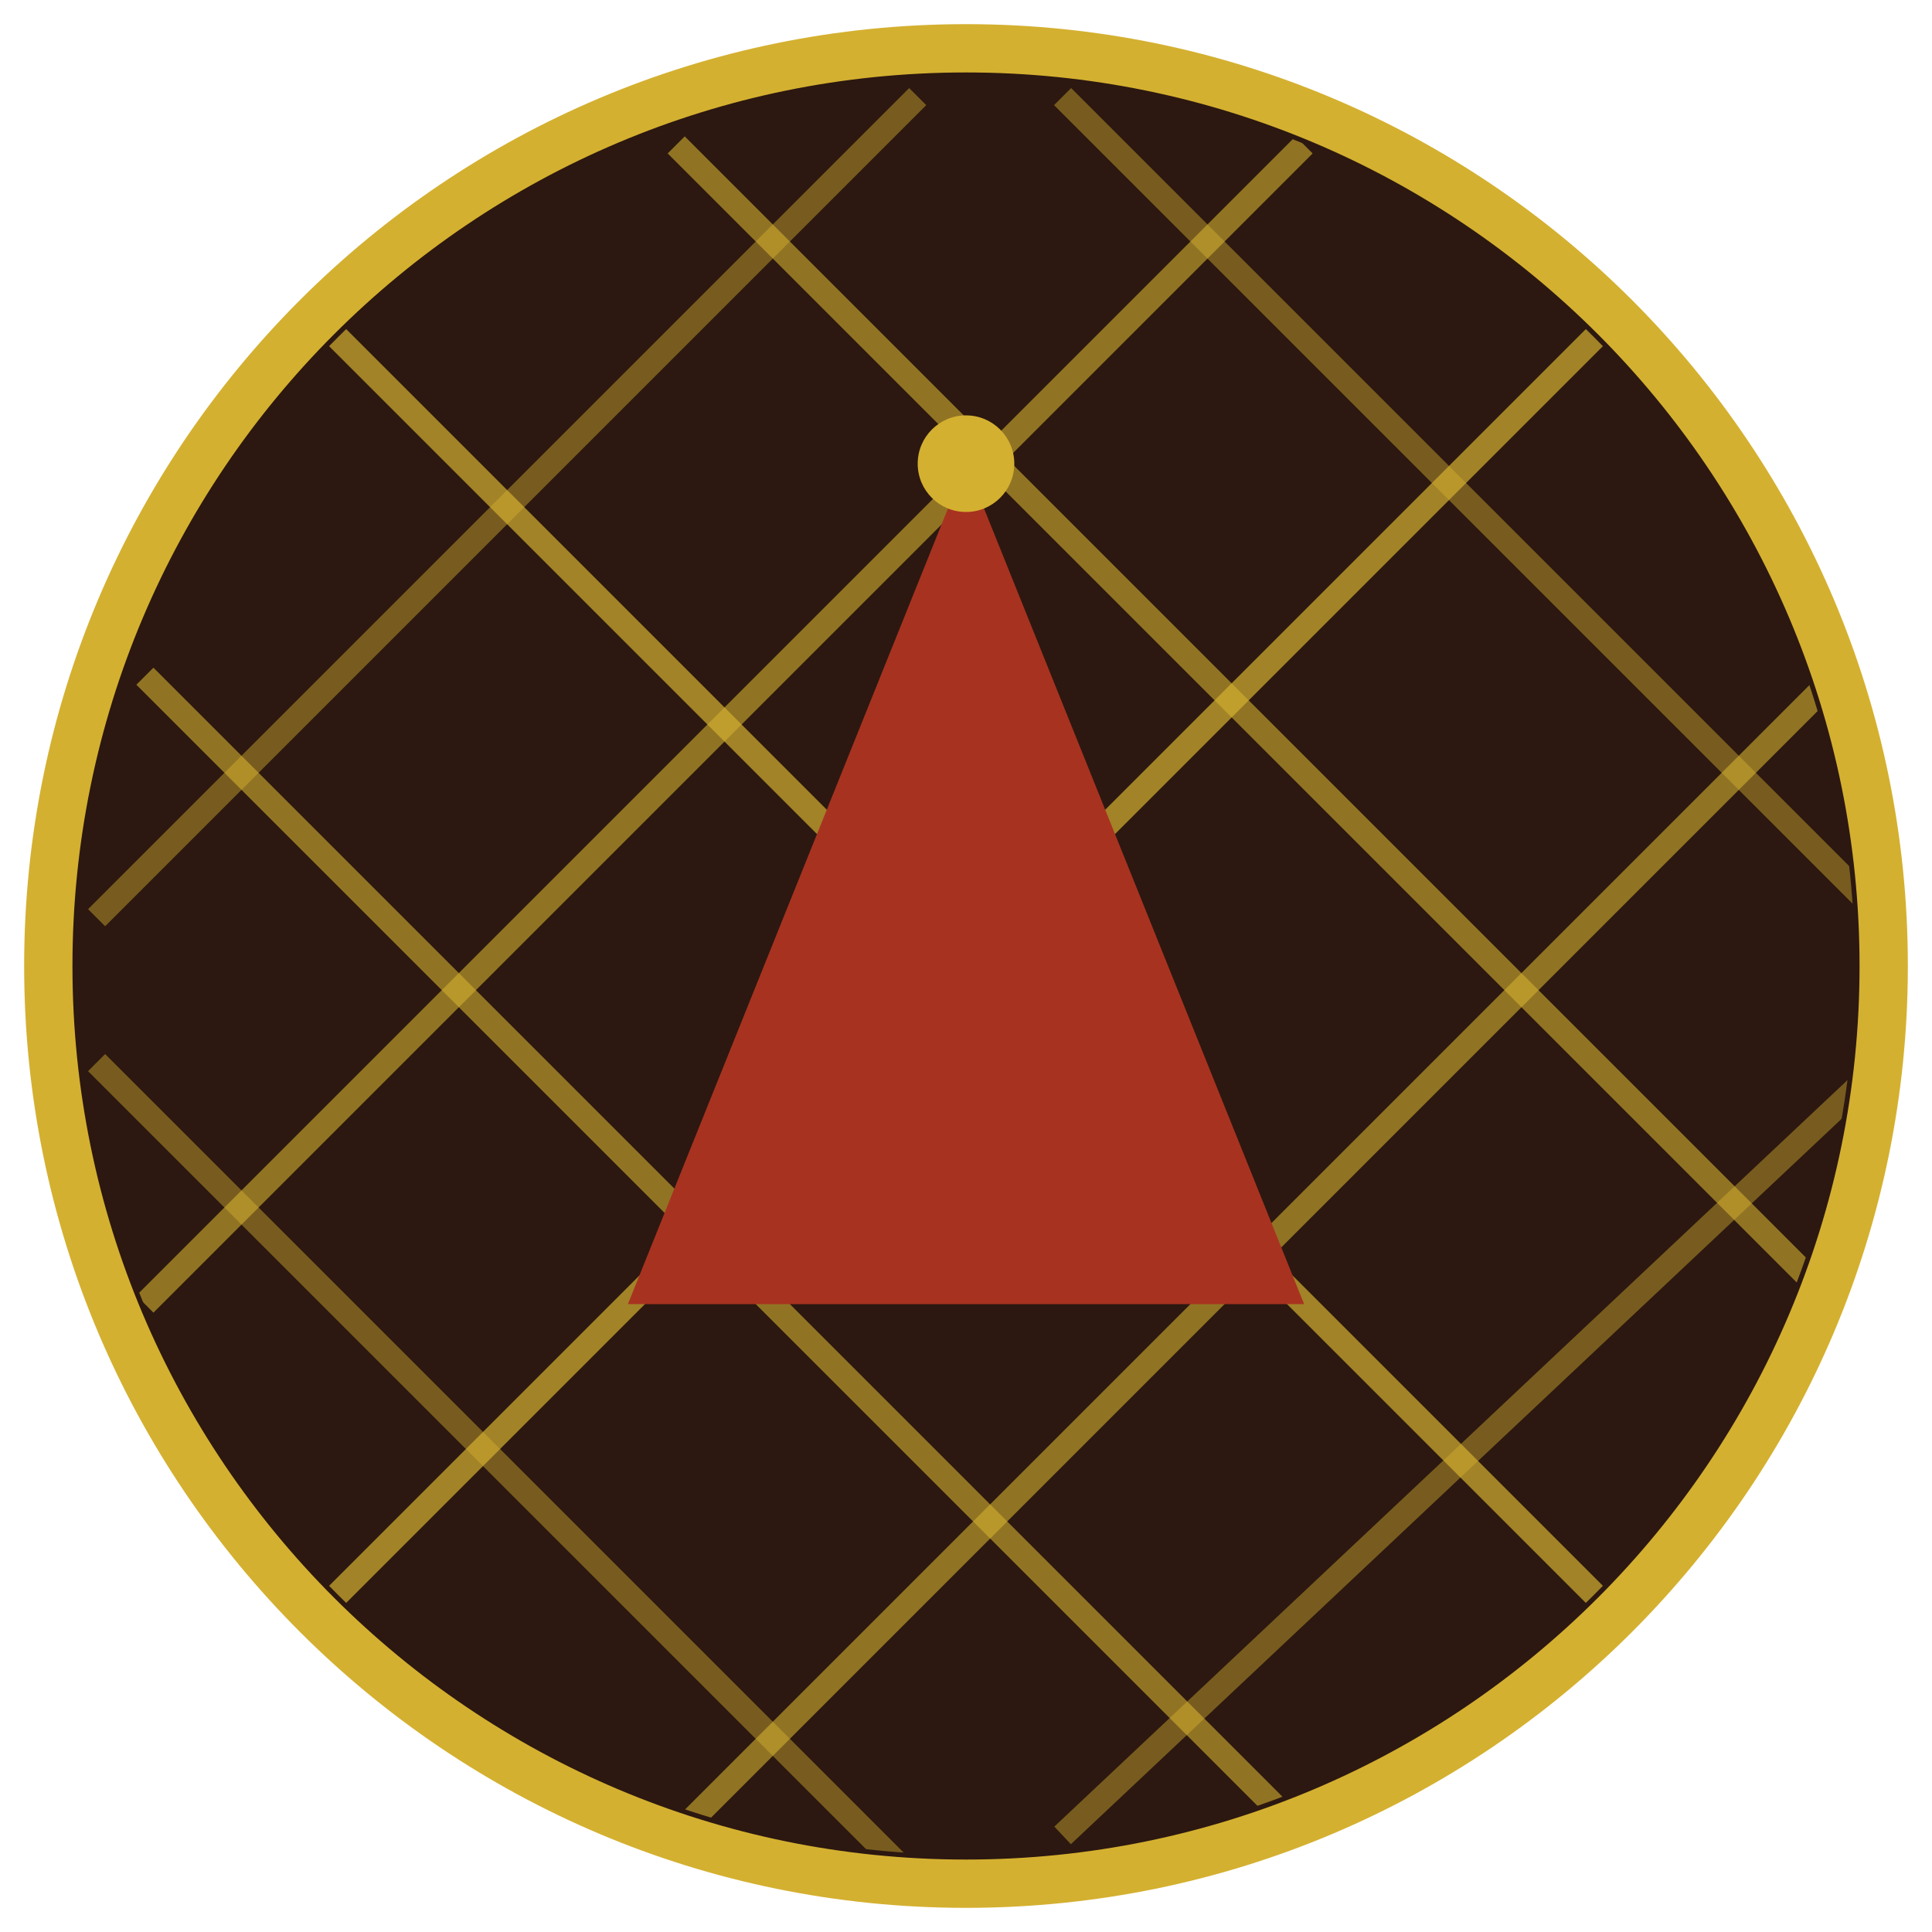
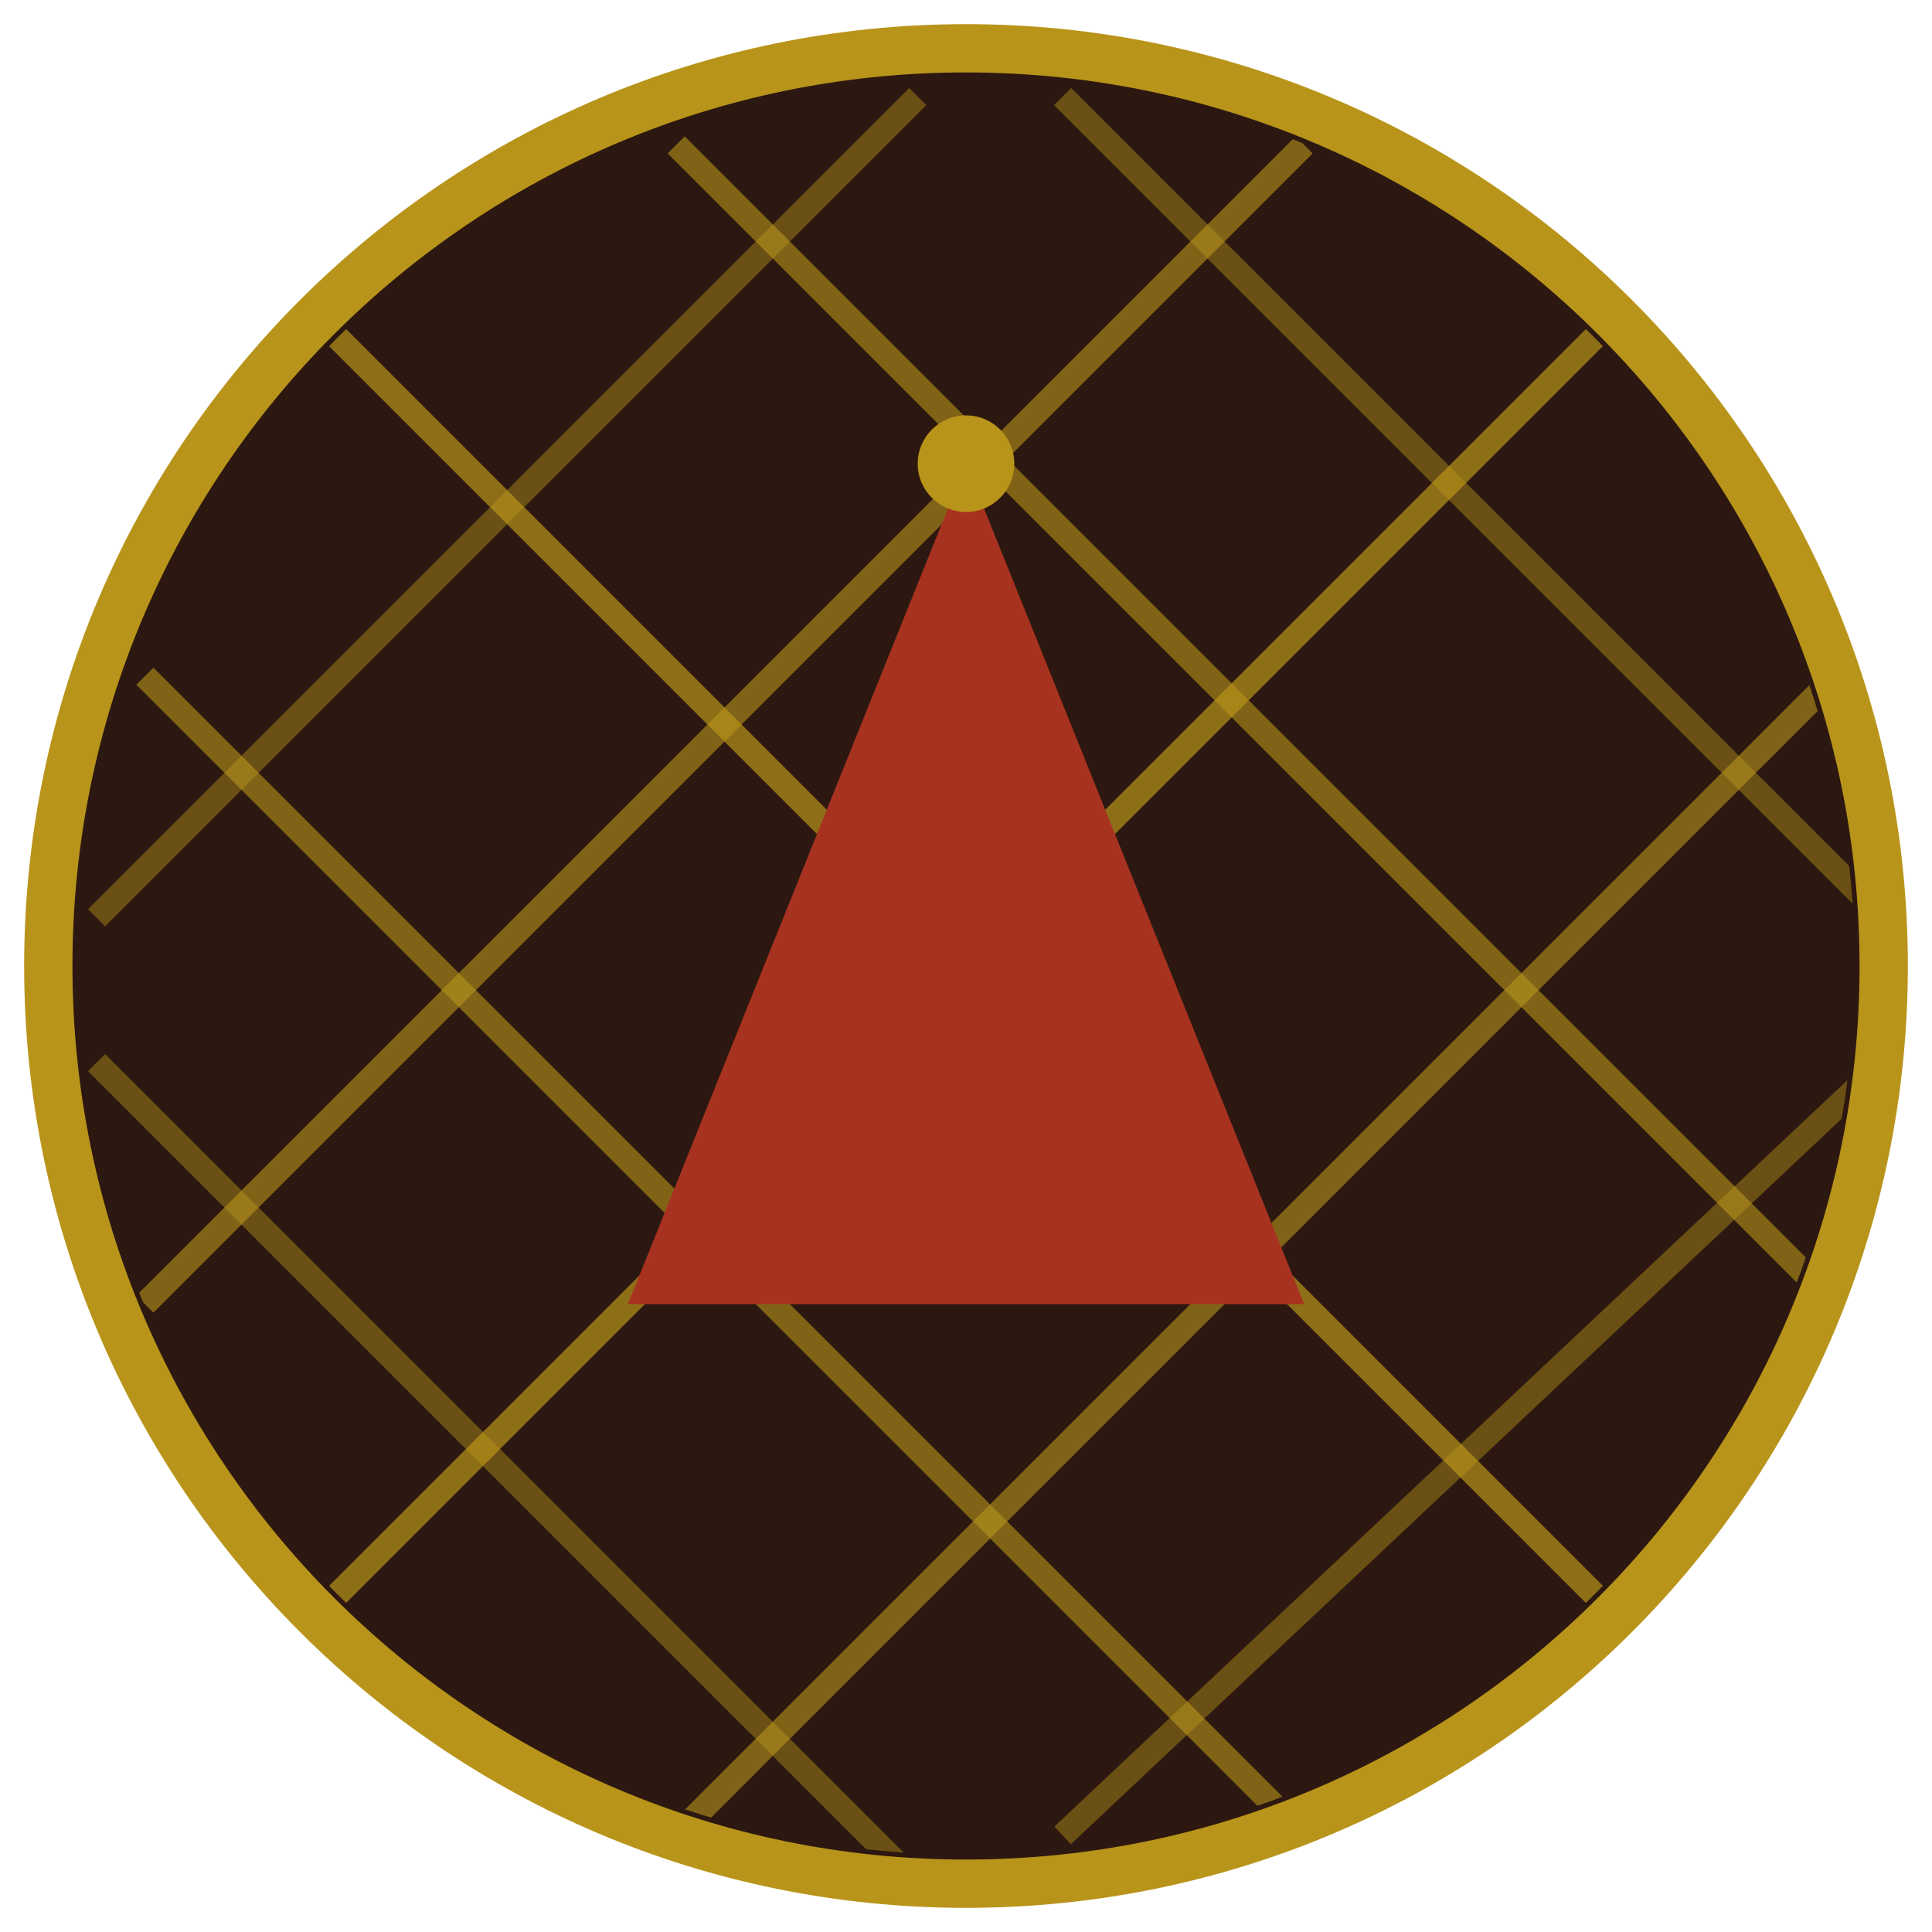
<svg xmlns="http://www.w3.org/2000/svg" viewBox="0 0 200 200" width="200" height="200">
  <defs>
    <clipPath id="c">
      <circle cx="100" cy="100" r="92" />
    </clipPath>
  </defs>
  <circle cx="100" cy="100" r="95" fill="#2C1810" />
-   <circle cx="100" cy="100" r="95" fill="none" stroke="#D4B030" stroke-width="5" />
+   <circle cx="100" cy="100" r="95" fill="none" stroke="#B8941A" stroke-width="5" />
  <g clip-path="url(#c)">
-     <line x1="30" y1="30" x2="170" y2="170" stroke="#D4B030" stroke-width="2.5" opacity="0.7" />
-     <line x1="70" y1="15" x2="190" y2="135" stroke="#D4B030" stroke-width="2.5" opacity="0.6" />
-     <line x1="15" y1="70" x2="135" y2="190" stroke="#D4B030" stroke-width="2.5" opacity="0.6" />
-     <line x1="110" y1="10" x2="195" y2="95" stroke="#D4B030" stroke-width="2.5" opacity="0.45" />
-     <line x1="10" y1="110" x2="95" y2="195" stroke="#D4B030" stroke-width="2.5" opacity="0.45" />
-     <line x1="170" y1="30" x2="30" y2="170" stroke="#D4B030" stroke-width="2.5" opacity="0.7" />
-     <line x1="190" y1="70" x2="70" y2="190" stroke="#D4B030" stroke-width="2.5" opacity="0.6" />
-     <line x1="135" y1="15" x2="15" y2="135" stroke="#D4B030" stroke-width="2.5" opacity="0.6" />
-     <line x1="195" y1="110" x2="110" y2="190" stroke="#D4B030" stroke-width="2.5" opacity="0.45" />
-     <line x1="95" y1="10" x2="10" y2="95" stroke="#D4B030" stroke-width="2.5" opacity="0.45" />
+     <line x1="30" y1="30" x2="170" y2="170" stroke="#B8941A" stroke-width="2.5" opacity="0.7" />
+     <line x1="70" y1="15" x2="190" y2="135" stroke="#B8941A" stroke-width="2.5" opacity="0.6" />
+     <line x1="15" y1="70" x2="135" y2="190" stroke="#B8941A" stroke-width="2.5" opacity="0.6" />
+     <line x1="110" y1="10" x2="195" y2="95" stroke="#B8941A" stroke-width="2.5" opacity="0.45" />
+     <line x1="10" y1="110" x2="95" y2="195" stroke="#B8941A" stroke-width="2.5" opacity="0.45" />
+     <line x1="170" y1="30" x2="30" y2="170" stroke="#B8941A" stroke-width="2.5" opacity="0.7" />
+     <line x1="190" y1="70" x2="70" y2="190" stroke="#B8941A" stroke-width="2.5" opacity="0.6" />
+     <line x1="135" y1="15" x2="15" y2="135" stroke="#B8941A" stroke-width="2.5" opacity="0.6" />
+     <line x1="195" y1="110" x2="110" y2="190" stroke="#B8941A" stroke-width="2.5" opacity="0.45" />
+     <line x1="95" y1="10" x2="10" y2="95" stroke="#B8941A" stroke-width="2.5" opacity="0.45" />
  </g>
  <path d="M100,48 L65,135 L135,135 Z" fill="#A83220" />
-   <circle cx="100" cy="48" r="5" fill="#D4B030" />
+   <circle cx="100" cy="48" r="5" fill="#B8941A" />
</svg>
